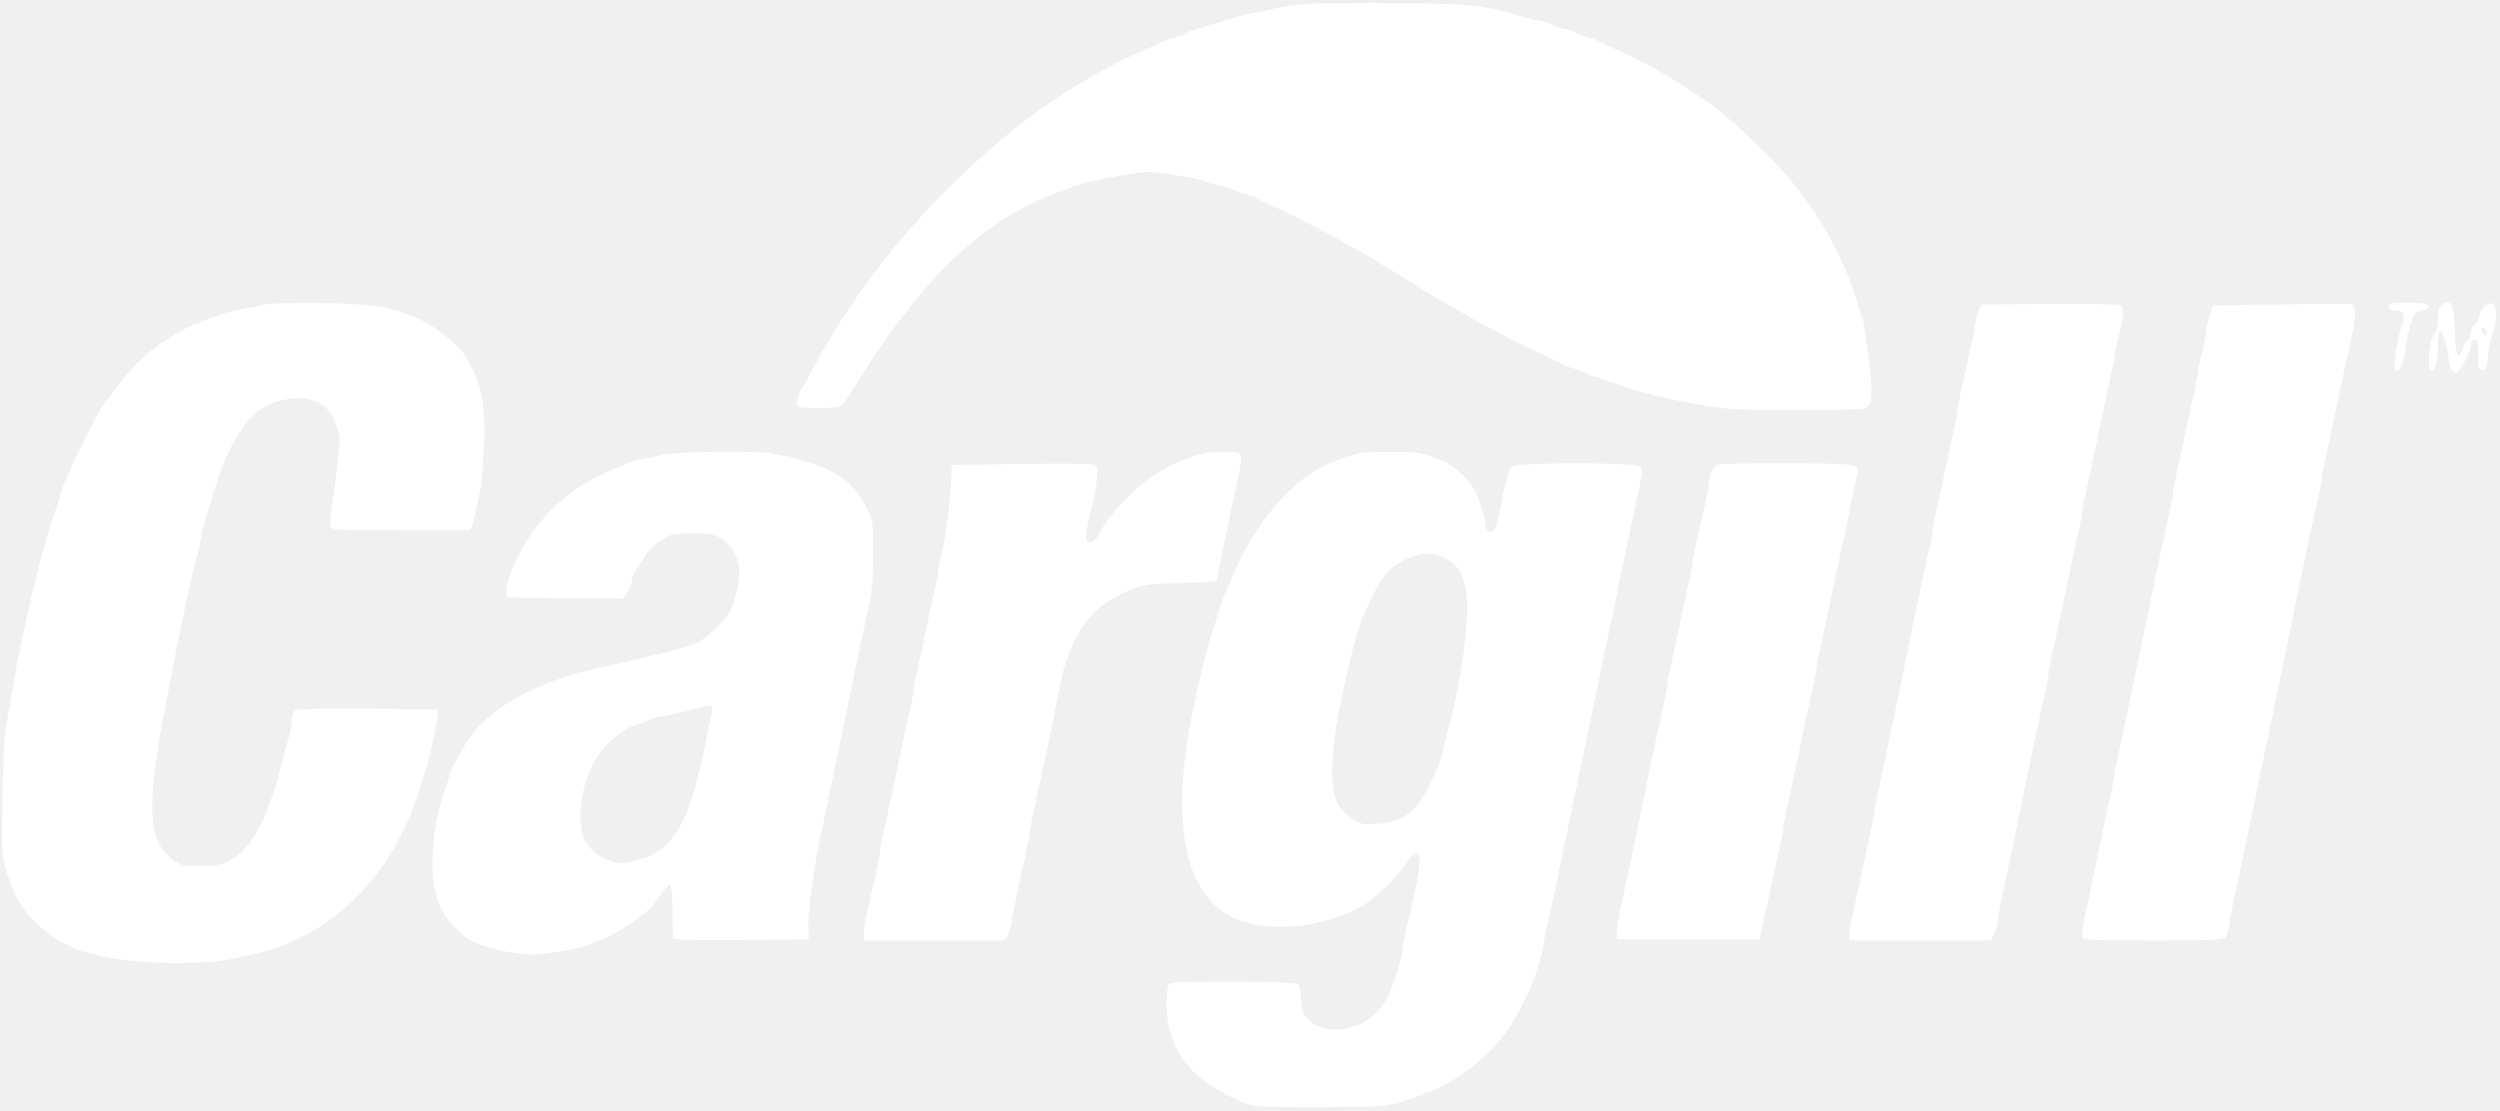
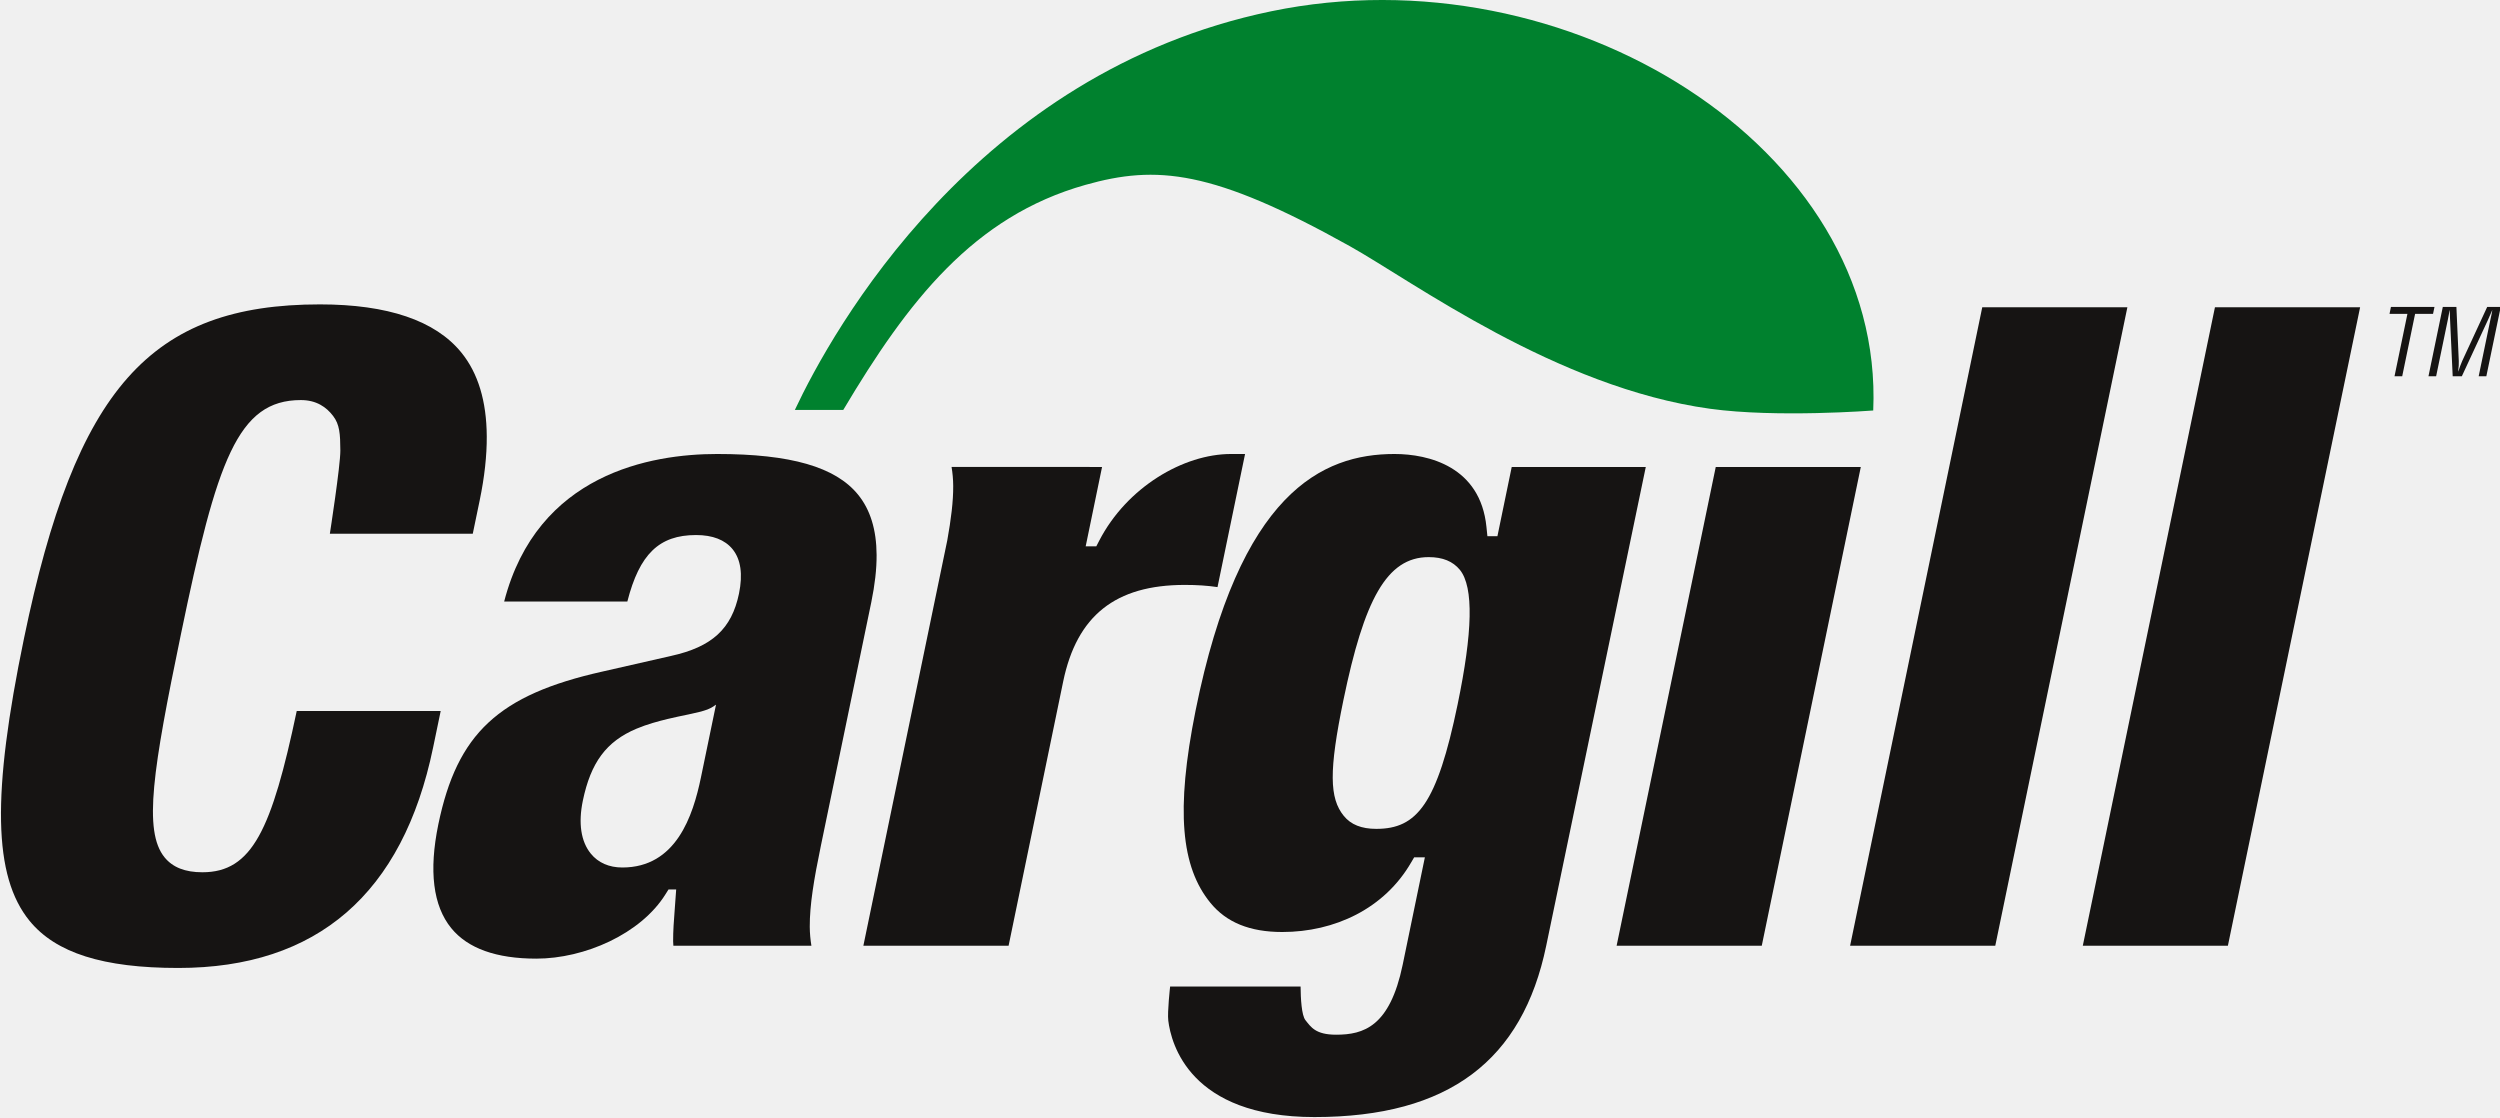
- <svg xmlns="http://www.w3.org/2000/svg" viewBox="48.75 32.5 301.75 134" width="301.75" height="134">
-   <g transform="translate(0,200) scale(0.025,-0.025)" stroke="none">
-     <g fill="#ffffff">
-       <path d="M8255 6680 c-60 -5 -135 -16 -165 -24 -30 -9 -64 -16 -75 -16 -20 0 -115 -26 -205 -56 -25 -9 -61 -19 -81 -24 -19 -5 -49 -16 -65 -25 -16 -8 -34 -15 -40 -15 -7 0 -38 -12 -70 -26 -141 -63 -210 -95 -224 -104 -8 -6 -33 -19 -55 -30 -22 -11 -58 -31 -80 -45 -22 -13 -47 -28 -55 -32 -9 -4 -56 -35 -105 -68 -253 -168 -561 -454 -772 -716 -105 -130 -130 -164 -211 -284 -60 -89 -54 -80 -136 -220 -13 -22 -36 -65 -52 -95 -15 -30 -36 -66 -45 -80 -16 -24 -23 -50 -20 -77 1 -10 28 -13 99 -13 64 0 103 4 113 13 15 12 24 25 104 152 21 33 43 67 49 76 224 331 396 515 621 664 104 69 236 129 393 179 57 19 269 56 316 56 55 0 242 -32 294 -51 30 -10 61 -19 70 -19 10 -1 35 -9 57 -20 22 -11 46 -19 54 -20 7 0 30 -8 50 -18 20 -10 56 -28 81 -39 82 -37 299 -149 365 -188 22 -13 54 -31 70 -39 17 -9 44 -25 60 -36 17 -11 46 -29 65 -40 19 -11 49 -29 65 -40 17 -11 46 -29 65 -40 19 -11 47 -28 62 -38 31 -20 127 -76 148 -86 8 -4 33 -18 55 -31 22 -14 58 -34 80 -45 22 -11 48 -24 58 -30 9 -5 25 -14 35 -20 17 -9 106 -52 192 -92 25 -11 62 -29 82 -39 20 -11 43 -19 50 -19 7 0 30 -9 51 -20 20 -11 42 -20 49 -20 7 0 35 -9 63 -19 160 -61 330 -101 555 -132 87 -11 652 -11 683 0 37 14 41 70 17 254 -11 87 -22 162 -24 166 -3 4 -14 39 -25 77 -65 230 -197 462 -373 658 -90 100 -271 267 -338 312 -19 13 -55 37 -79 54 -24 17 -68 46 -98 63 -30 18 -71 42 -91 53 -38 22 -111 58 -192 96 -25 11 -62 29 -82 39 -20 11 -44 19 -53 19 -9 0 -33 9 -55 20 -22 11 -47 20 -57 20 -10 1 -36 9 -58 20 -22 11 -49 19 -59 20 -11 0 -49 9 -85 19 -189 56 -246 63 -601 66 -184 2 -384 0 -445 -5z" />
-       <path d="M3235 5231 c-128 -25 -177 -36 -240 -57 -77 -25 -166 -65 -206 -92 -14 -9 -45 -30 -69 -45 -23 -16 -62 -47 -87 -70 -48 -44 -167 -190 -200 -247 -22 -37 -103 -198 -133 -265 -53 -118 -60 -137 -60 -148 0 -6 -8 -34 -19 -62 -63 -169 -171 -617 -212 -885 -6 -36 -18 -103 -27 -150 -11 -61 -17 -162 -20 -363 -3 -265 -3 -282 18 -350 38 -123 69 -177 144 -252 67 -66 124 -102 216 -135 159 -56 488 -77 700 -44 93 15 249 55 290 75 8 4 42 20 75 35 155 73 311 216 418 382 38 59 62 105 113 217 12 28 41 116 79 243 17 57 45 191 48 232 l2 25 -339 3 c-242 2 -343 -1 -352 -9 -8 -6 -14 -26 -14 -43 0 -18 -7 -57 -16 -87 -9 -30 -22 -79 -30 -109 -20 -88 -43 -162 -59 -197 -8 -17 -15 -36 -15 -42 0 -14 -46 -104 -75 -146 -31 -47 -56 -70 -106 -99 -41 -23 -56 -26 -141 -26 -93 0 -96 1 -140 34 -33 26 -51 50 -69 93 -40 97 -30 278 31 598 10 55 23 123 29 150 23 124 33 176 51 260 39 188 63 292 81 360 11 39 19 77 19 85 0 8 9 47 21 85 11 39 30 102 41 140 23 76 60 172 85 220 75 142 144 203 255 225 130 26 217 -16 252 -123 9 -26 16 -60 16 -75 0 -27 -21 -204 -40 -334 -5 -37 -7 -74 -4 -82 5 -14 48 -16 340 -16 l334 0 9 23 c5 12 14 49 21 82 6 33 16 78 21 100 5 22 11 105 15 185 9 196 -6 296 -59 395 -6 11 -17 32 -25 48 -24 47 -140 144 -212 178 -150 69 -228 82 -490 85 -124 1 -243 -1 -265 -5z" />
-       <path d="M11843 5232 l-323 -2 -15 -29 c-8 -16 -17 -48 -20 -72 -6 -42 -16 -87 -65 -305 -11 -50 -20 -99 -20 -109 0 -10 -9 -59 -21 -109 -11 -50 -29 -131 -39 -181 -10 -49 -28 -131 -39 -181 -12 -50 -21 -99 -21 -109 0 -10 -9 -59 -21 -109 -29 -128 -85 -395 -119 -566 -12 -58 -30 -148 -41 -200 -11 -52 -29 -135 -39 -185 -10 -49 -28 -131 -39 -181 -12 -50 -21 -99 -21 -109 0 -10 -9 -59 -21 -109 -11 -50 -29 -131 -39 -181 -10 -49 -28 -131 -39 -181 -12 -50 -21 -105 -21 -123 l0 -31 340 0 340 0 14 22 c8 13 17 46 21 73 3 28 15 88 25 135 19 85 39 182 80 380 11 58 30 148 41 200 11 52 29 136 39 185 10 50 28 131 39 181 12 50 21 99 21 109 0 10 9 59 21 109 19 88 39 181 79 371 10 50 28 131 39 181 12 50 21 99 21 109 0 10 9 59 21 109 20 88 35 162 79 371 11 55 29 139 40 186 11 47 20 95 20 106 0 11 9 53 20 94 25 94 26 136 3 146 -10 4 -163 7 -340 5z" />
-       <path d="M12960 5230 l-325 -5 -17 -50 c-9 -27 -17 -63 -18 -80 0 -16 -9 -63 -20 -104 -11 -41 -20 -83 -20 -94 0 -11 -9 -61 -21 -111 -11 -50 -29 -131 -39 -181 -10 -49 -28 -131 -39 -181 -12 -50 -21 -99 -21 -109 0 -10 -9 -59 -21 -109 -24 -109 -45 -209 -119 -566 -74 -357 -95 -457 -119 -566 -12 -50 -21 -99 -21 -109 0 -10 -9 -59 -21 -109 -20 -89 -39 -178 -78 -366 -10 -52 -29 -141 -42 -196 -12 -56 -19 -109 -16 -118 6 -14 42 -16 341 -16 281 0 337 2 349 15 8 8 18 38 21 67 4 29 15 91 26 138 25 112 50 232 120 570 39 188 61 293 80 385 26 125 54 261 80 385 11 58 30 147 40 198 11 50 29 134 39 185 11 50 29 133 40 183 12 50 21 99 21 109 0 10 9 59 21 109 11 50 29 132 39 181 40 190 60 283 79 371 27 115 27 170 4 175 -10 2 -164 2 -343 -1z" />
-       <path d="M13485 5230 c-10 -16 4 -30 29 -30 43 0 51 -23 28 -87 -24 -68 -40 -203 -23 -203 20 0 39 45 45 110 4 36 15 90 26 120 17 50 22 55 52 60 20 3 33 11 33 20 0 12 -18 16 -92 18 -55 2 -94 -1 -98 -8z" />
-       <path d="M13736 5224 c-10 -10 -16 -33 -16 -65 0 -33 -6 -59 -19 -77 -24 -33 -34 -162 -14 -169 20 -7 33 41 33 118 0 38 4 69 8 69 15 0 32 -49 42 -117 9 -69 20 -89 42 -80 19 7 68 103 68 134 0 18 5 24 18 21 14 -3 17 -15 17 -73 0 -57 3 -70 17 -73 19 -4 24 10 33 91 4 32 13 74 21 92 21 50 19 131 -3 140 -21 7 -63 -35 -63 -63 0 -10 -9 -25 -20 -35 -11 -9 -20 -29 -20 -44 0 -17 -8 -33 -19 -40 -10 -6 -21 -26 -25 -43 -3 -19 -11 -30 -18 -28 -9 3 -14 38 -16 118 -1 63 -8 120 -14 127 -14 17 -33 16 -52 -3z m222 -128 c3 -12 -1 -17 -10 -14 -7 3 -15 13 -16 22 -3 12 1 17 10 14 7 -3 15 -13 16 -22z" />
-       <path d="M5155 4504 c-33 -7 -84 -18 -114 -23 -29 -6 -58 -14 -65 -19 -6 -5 -22 -13 -36 -16 -14 -4 -67 -28 -119 -54 -140 -70 -284 -211 -353 -347 -53 -102 -69 -146 -71 -187 l-2 -43 283 -3 282 -2 20 32 c11 18 20 41 20 52 0 19 20 57 68 128 13 21 47 52 75 70 48 31 55 32 152 33 95 0 104 -2 142 -28 82 -57 102 -150 61 -287 -21 -66 -30 -82 -89 -140 -73 -73 -112 -91 -284 -129 -55 -13 -134 -31 -175 -41 -41 -10 -95 -23 -120 -28 -145 -33 -228 -62 -347 -120 -110 -55 -217 -140 -265 -213 -46 -69 -98 -166 -98 -182 0 -6 -9 -34 -19 -62 -65 -172 -83 -425 -37 -546 31 -82 99 -159 174 -197 74 -37 238 -67 318 -59 98 10 218 35 249 51 17 9 36 16 43 16 26 0 181 98 235 149 15 14 42 47 59 74 17 26 36 46 42 44 7 -2 12 -45 13 -123 0 -65 2 -125 2 -132 1 -10 70 -12 329 -10 l327 3 -3 55 c-3 57 25 277 53 410 15 71 23 109 75 360 39 188 61 293 80 385 10 50 28 133 39 185 10 52 30 140 42 195 19 83 23 129 24 265 0 165 0 165 -32 230 -69 143 -186 210 -453 260 -76 15 -457 10 -525 -6z m232 -1243 c-3 -14 -11 -51 -17 -81 -90 -460 -159 -585 -353 -636 -67 -17 -71 -17 -124 1 -79 27 -128 85 -137 162 -18 151 39 320 140 414 44 40 104 79 125 79 8 1 32 9 54 20 22 11 48 19 59 20 10 0 55 9 100 21 44 11 95 24 111 28 39 10 48 4 42 -28z" />
-       <path d="M7709 4496 c-101 -33 -160 -66 -255 -141 -61 -49 -157 -157 -185 -210 -28 -54 -44 -69 -64 -61 -19 7 -16 41 15 162 10 38 21 100 25 137 7 64 6 67 -16 74 -13 5 -172 6 -354 3 l-330 -5 -2 -55 c-4 -112 -26 -287 -44 -359 -11 -41 -19 -84 -19 -94 0 -11 -9 -61 -21 -111 -11 -50 -29 -131 -39 -181 -10 -49 -28 -131 -39 -181 -12 -50 -21 -99 -21 -109 0 -10 -9 -59 -21 -109 -11 -50 -29 -131 -39 -181 -40 -190 -60 -283 -79 -371 -12 -50 -21 -99 -21 -109 0 -10 -9 -58 -20 -106 -11 -49 -29 -129 -40 -178 -11 -48 -20 -102 -20 -120 l0 -31 340 0 340 0 14 23 c8 12 17 42 20 67 7 46 31 166 67 321 10 47 19 94 19 104 0 10 9 59 21 109 11 50 29 134 40 186 11 52 27 124 35 160 7 36 21 101 29 145 30 158 37 191 57 245 65 181 151 273 315 336 61 23 84 26 230 29 89 2 166 6 171 9 6 3 13 25 16 49 6 39 16 87 66 322 59 274 63 250 -40 252 -64 1 -101 -4 -151 -21z" />
-       <path d="M8515 4513 c-46 -11 -141 -46 -179 -65 -164 -83 -333 -287 -432 -523 -14 -33 -33 -76 -41 -95 -8 -19 -21 -55 -28 -80 -7 -25 -18 -58 -23 -75 -31 -86 -76 -269 -111 -445 -98 -512 -29 -845 199 -959 169 -84 465 -51 655 74 53 35 146 128 181 183 24 36 40 52 52 50 29 -6 21 -70 -49 -368 -11 -47 -19 -94 -19 -105 0 -28 -38 -151 -67 -211 -48 -103 -145 -164 -258 -164 -58 0 -99 17 -135 55 -18 19 -25 39 -28 88 -2 34 -9 68 -14 75 -13 15 -613 18 -623 2 -16 -25 -17 -140 -2 -206 39 -169 143 -275 357 -366 54 -22 62 -23 370 -23 301 1 318 2 390 24 165 51 248 93 354 176 123 96 202 206 281 390 18 41 55 167 55 184 0 8 9 55 21 105 11 50 29 133 40 184 19 90 39 186 78 375 20 94 42 200 81 387 42 201 61 296 81 390 11 52 29 137 40 188 10 50 28 134 38 185 11 50 29 135 40 187 10 52 30 141 42 198 15 69 20 108 13 118 -14 23 -613 23 -629 0 -11 -15 -35 -108 -56 -223 -6 -35 -17 -70 -24 -80 -18 -25 -45 -9 -45 27 0 39 -37 146 -63 185 -36 52 -108 110 -155 125 -15 5 -45 16 -67 24 -29 11 -77 15 -170 14 -71 0 -139 -2 -150 -5z m386 -498 c97 -34 131 -101 133 -255 1 -135 -45 -421 -95 -591 -10 -36 -19 -73 -19 -83 0 -9 -9 -41 -21 -69 -92 -226 -150 -284 -299 -294 -72 -5 -77 -4 -125 28 -31 21 -57 49 -69 73 -44 90 -30 294 44 611 49 214 68 271 138 411 43 86 96 136 173 164 66 24 84 24 140 5z" />
-       <path d="M10246 4457 c-25 -8 -46 -51 -46 -91 0 -12 -8 -59 -19 -106 -44 -188 -61 -268 -61 -285 0 -10 -9 -59 -21 -109 -11 -50 -29 -131 -39 -181 -10 -49 -28 -131 -39 -181 -12 -50 -21 -99 -21 -109 0 -10 -9 -59 -21 -109 -26 -116 -68 -319 -119 -566 -31 -155 -59 -284 -81 -380 -10 -47 -20 -105 -22 -130 l-2 -45 345 0 345 0 18 80 c10 44 27 121 37 170 10 50 28 131 39 181 12 50 21 99 21 109 0 10 9 59 21 109 11 50 29 133 40 184 10 50 28 134 38 185 11 50 29 133 40 183 12 50 21 99 21 109 0 10 9 59 21 109 11 50 29 133 40 184 41 199 61 290 75 352 7 36 21 101 29 145 8 44 20 99 27 123 22 76 34 73 -324 75 -175 1 -329 -2 -342 -6z" />
+ <svg xmlns="http://www.w3.org/2000/svg" width="212.982" height="95.196" viewBox="1.12 0 191.941 191.979" id="svg2" version="1.0">
+   <defs id="defs45">
+     </defs>
+   <g id="g2422" transform="matrix(2.493803,0,0,2.493803,-148.1674,-144.1085)">
+     <g id="g4" style="fill:#161413;fill-rule:evenodd;stroke:none;stroke-width:1;stroke-linecap:butt;stroke-linejoin:miter;stroke-dasharray:none" transform="translate(41.7666,89.0635)">
+       <path id="path6" d="M 19.868,0 C 24.939,0 28.023,0.892 29.574,2.796 C 30.42,3.832 30.847,5.21 30.856,6.955 C 30.861,7.925 30.738,9.007 30.49,10.211 C 30.49,10.211 27.015,26.998 27.015,26.998 C 26.533,29.32 26.243,31.096 26.251,32.569 C 26.254,33.036 26.297,33.468 26.364,33.877 C 24.97,33.877 17.941,33.877 16.855,33.877 C 16.852,33.775 16.838,33.675 16.838,33.569 C 16.834,32.873 16.888,32.138 16.948,31.377 C 16.948,31.377 17.048,30 17.048,30 C 17.048,30 16.521,30 16.521,30 C 16.521,30 16.314,30.328 16.314,30.328 C 14.607,33.071 10.732,34.767 7.412,34.767 C 4.66,34.767 2.688,34.063 1.553,32.667 C 0.299,31.131 0,28.723 0.662,25.515 C 1.959,19.247 4.809,16.596 11.955,14.992 C 11.959,14.992 16.7,13.911 16.7,13.911 C 19.516,13.289 20.872,12.047 21.375,9.62 C 21.649,8.288 21.501,7.259 20.932,6.557 C 20.403,5.911 19.556,5.584 18.414,5.584 C 15.873,5.584 14.521,6.896 13.684,10.163 C 12.805,10.163 6.589,10.163 5.198,10.163 C 7.479,1.351 15.312,0 19.868,0 z M 19.763,17.282 C 19.763,17.282 19.571,17.457 19.203,17.602 C 18.602,17.834 17.27,18.052 16.445,18.259 C 15.807,18.418 15.086,18.602 14.308,18.928 C 12.235,19.806 11.167,21.244 10.617,23.886 C 10.297,25.431 10.484,26.695 11.166,27.532 C 11.675,28.16 12.428,28.488 13.336,28.488 C 17.042,28.488 18.204,24.944 18.756,22.273 C 18.756,22.273 19.789,17.282 19.789,17.282 C 19.789,17.282 19.763,17.282 19.763,17.282 C 19.763,17.282 18.756,22.273 18.756,22.273 C 18.756,22.273 19.763,17.282 19.763,17.282 z" />
+     </g>
+     <g id="g8" style="fill:#161413;fill-rule:evenodd;stroke:none;stroke-width:1;stroke-linecap:butt;stroke-linejoin:miter;stroke-dasharray:none" transform="translate(92.6445,89.0635)">
+       <path id="path10" d="M 2.969,30.915 C 0.962,28.451 0.568,24.578 1.953,17.677 C 4.975,2.652 10.685,0 15.655,0 C 18.017,0 21.575,0.875 21.992,5.021 C 21.992,5.021 22.058,5.665 22.058,5.665 C 22.058,5.665 22.748,5.665 22.748,5.665 C 22.748,5.665 23.555,1.766 23.733,0.895 C 24.669,0.895 31.587,0.895 32.969,0.895 C 32.633,2.514 26.11,33.877 26.11,33.877 C 24.48,41.757 19.422,45.681 10.14,45.681 C 1.542,45.681 0.267,40.611 0.073,39.041 C 0,38.446 0.2,36.687 0.2,36.687 C 1.19,36.687 7.931,36.687 9.188,36.687 C 9.188,36.694 9.188,36.694 9.188,36.694 C 9.194,37.495 9.254,38.676 9.524,39.008 C 9.896,39.468 10.206,40.007 11.632,40.007 C 13.524,40.007 15.336,39.461 16.221,35.188 C 16.221,35.188 17.75,27.787 17.75,27.787 C 17.75,27.787 17.012,27.787 17.012,27.787 C 17.012,27.787 16.808,28.134 16.808,28.134 C 14.967,31.322 11.54,32.932 7.925,32.932 C 5.698,32.932 4.075,32.276 2.969,30.915 z M 12.14,16.947 C 11.13,21.837 11.174,23.716 12.162,24.93 C 12.653,25.537 13.389,25.826 14.403,25.826 C 17.212,25.826 18.584,24.122 20.009,17.239 C 21.029,12.31 21.134,9.18 20.16,7.979 C 19.68,7.396 18.98,7.105 18.012,7.105 C 15.111,7.105 13.562,10.064 12.14,16.947 z" />
+     </g>
+     <g id="g12" style="fill:#161413;fill-rule:evenodd;stroke:none;stroke-width:1;stroke-linecap:butt;stroke-linejoin:miter;stroke-dasharray:none" transform="translate(123.604,89.959)">
+       <path id="path14" d="M 16.823,0 C 16.494,1.592 10.221,31.928 10,32.982 C 9.054,32.982 1.41,32.982 0,32.982 C 0.331,31.389 6.611,1.054 6.83,0 C 7.775,0 15.42,0 16.823,0 z" />
+     </g>
+     <g id="g16" style="fill:#161413;fill-rule:evenodd;stroke:none;stroke-width:1;stroke-linecap:butt;stroke-linejoin:miter;stroke-dasharray:none" transform="translate(139.69,78.9561)">
+       <path id="path18" d="M 19.102,0 C 18.768,1.618 10.225,42.913 10.001,43.985 C 9.051,43.985 1.412,43.985 0,43.985 C 0.334,42.362 8.88,1.067 9.104,0 C 10.054,0 17.694,0 19.102,0 z" />
+     </g>
+     <g id="g20" style="fill:#161413;fill-rule:evenodd;stroke:none;stroke-width:1;stroke-linecap:butt;stroke-linejoin:miter;stroke-dasharray:none" transform="translate(155.721,78.9561)">
+       <path id="path22" d="M 19.105,0 C 18.766,1.618 10.222,42.913 9.996,43.985 C 9.052,43.985 1.403,43.985 0,43.985 C 0.338,42.362 8.883,1.067 9.104,0 C 10.054,0 17.7,0 19.105,0 z" />
+     </g>
+     <g id="g24" style="fill:#161413;fill-rule:evenodd;stroke:none;stroke-width:1;stroke-linecap:butt;stroke-linejoin:miter;stroke-dasharray:none" transform="translate(71.7109,89.0635)">
+       <path id="path26" d="M 25.326,0 C 22.049,0 18.149,2.293 16.245,5.979 C 16.245,5.979 16.048,6.36 16.048,6.36 C 16.048,6.36 15.316,6.36 15.316,6.36 C 15.316,6.36 16.196,2.108 16.444,0.895 C 16.258,0.895 15.959,0.895 15.588,0.895 C 15.588,0.895 15.588,0.892 15.588,0.892 C 14.502,0.892 7.473,0.892 6.076,0.892 C 6.144,1.304 6.187,1.734 6.189,2.205 C 6.195,3.263 6.044,4.485 5.78,5.953 C 3.927,14.909 0.248,32.667 0,33.877 C 1.407,33.877 9.052,33.877 10.005,33.877 C 10.644,30.779 13.765,15.678 13.765,15.678 C 14.706,11.134 17.37,9.02 22.141,9.02 C 22.964,9.02 23.688,9.065 24.398,9.17 C 24.621,8.099 26.019,1.351 26.296,0 C 25.812,0 25.326,0 25.326,0 z" />
+     </g>
+     <g id="g28" style="fill:#161413;fill-rule:evenodd;stroke:none;stroke-width:1;stroke-linecap:butt;stroke-linejoin:miter;stroke-dasharray:none" transform="translate(11.6572,78.7568)">
+       <path id="path30" d="M 2.608,42.467 C 0.11,39.401 0,33.764 2.228,23.005 C 5.786,5.805 10.932,0 22.615,0 C 27.283,0 30.561,1.113 32.351,3.31 C 33.509,4.729 34.095,6.666 34.108,9.096 C 34.116,10.419 33.954,11.892 33.621,13.501 C 33.621,13.501 33.316,14.97 33.144,15.801 C 32.195,15.801 23.298,15.801 23.298,15.801 C 23.298,15.801 24.027,11.107 24.021,10.071 C 24.015,8.906 23.97,8.275 23.524,7.688 C 23.062,7.079 22.376,6.592 21.3,6.592 C 16.948,6.592 15.519,10.736 13.04,22.713 C 11.116,32.01 10.428,36.277 11.914,38.1 C 12.478,38.788 13.326,39.123 14.517,39.123 C 17.943,39.123 19.294,36.185 21.016,28.012 C 21.96,28.012 29.528,28.012 30.934,28.012 C 30.738,28.958 30.413,30.522 30.413,30.522 C 28.328,40.601 22.42,45.716 12.852,45.716 C 7.67,45.716 4.415,44.68 2.608,42.467 z" />
+     </g>
+     <g id="g32" style="fill:#161413;fill-rule:evenodd;stroke:none;stroke-width:1;stroke-linecap:butt;stroke-linejoin:miter;stroke-dasharray:none" transform="translate(176.852,78.9326)">
+       <path id="path34" d="M 0.097,0 C 0.097,0 3.098,0 3.098,0 C 3.098,0 2.998,0.478 2.998,0.478 C 2.998,0.478 1.762,0.478 1.762,0.478 C 1.762,0.478 0.874,4.777 0.874,4.777 C 0.874,4.777 0.344,4.777 0.344,4.777 C 0.344,4.777 1.233,0.478 1.233,0.478 C 1.233,0.478 0,0.478 0,0.478 C 0,0.478 0.097,0 0.097,0 z" />
+     </g>
+     <g id="g36" style="fill:#161413;fill-rule:evenodd;stroke:none;stroke-width:1;stroke-linecap:butt;stroke-linejoin:miter;stroke-dasharray:none" transform="translate(179.535,78.9326)">
+       <path id="path38" d="M 4.046,0 C 4.046,0 4.977,0 4.977,0 C 4.977,0 3.987,4.777 3.987,4.777 C 3.987,4.777 3.459,4.777 3.459,4.777 C 3.459,4.777 4.274,0.841 4.274,0.841 C 4.315,0.637 4.368,0.44 4.398,0.236 C 4.398,0.236 4.386,0.236 4.386,0.236 C 4.271,0.517 4.19,0.694 4.106,0.879 C 4.106,0.879 2.299,4.777 2.299,4.777 C 2.299,4.777 1.669,4.777 1.669,4.777 C 1.669,4.777 1.486,0.821 1.486,0.821 C 1.476,0.655 1.472,0.496 1.469,0.236 C 1.469,0.236 1.456,0.236 1.456,0.236 C 1.414,0.44 1.383,0.649 1.34,0.855 C 1.34,0.855 0.528,4.777 0.528,4.777 C 0.528,4.777 0,4.777 0,4.777 C 0,4.777 0.988,0 0.988,0 C 0.988,0 1.925,0 1.925,0 C 1.925,0 2.089,3.728 2.089,3.728 C 2.099,3.931 2.084,4.128 2.044,4.435 C 2.044,4.435 2.058,4.435 2.058,4.435 C 2.141,4.192 2.221,3.956 2.326,3.721 C 2.326,3.721 4.046,0 4.046,0 z" />
+     </g>
+     <g id="g40" style="fill:#00812e;fill-rule:evenodd;stroke:none;stroke-width:1;stroke-linecap:butt;stroke-linejoin:miter;stroke-dasharray:none" transform="translate(66.9893,54.3311)">
+       <path id="path42" d="M 74.294,31.736 C 75.08,13.609 53.222,0 32.821,4.232 C 12.432,8.462 2.576,26.215 0,31.699 C 0,31.699 3.335,31.699 3.335,31.699 C 7.799,24.191 12.318,18.363 20.021,16.192 C 24.915,14.812 28.76,15.129 38.224,20.409 C 42.583,22.842 52.448,30.155 63.046,31.616 C 67.65,32.252 74.294,31.736 74.294,31.736 z" />
    </g>
  </g>
</svg>
